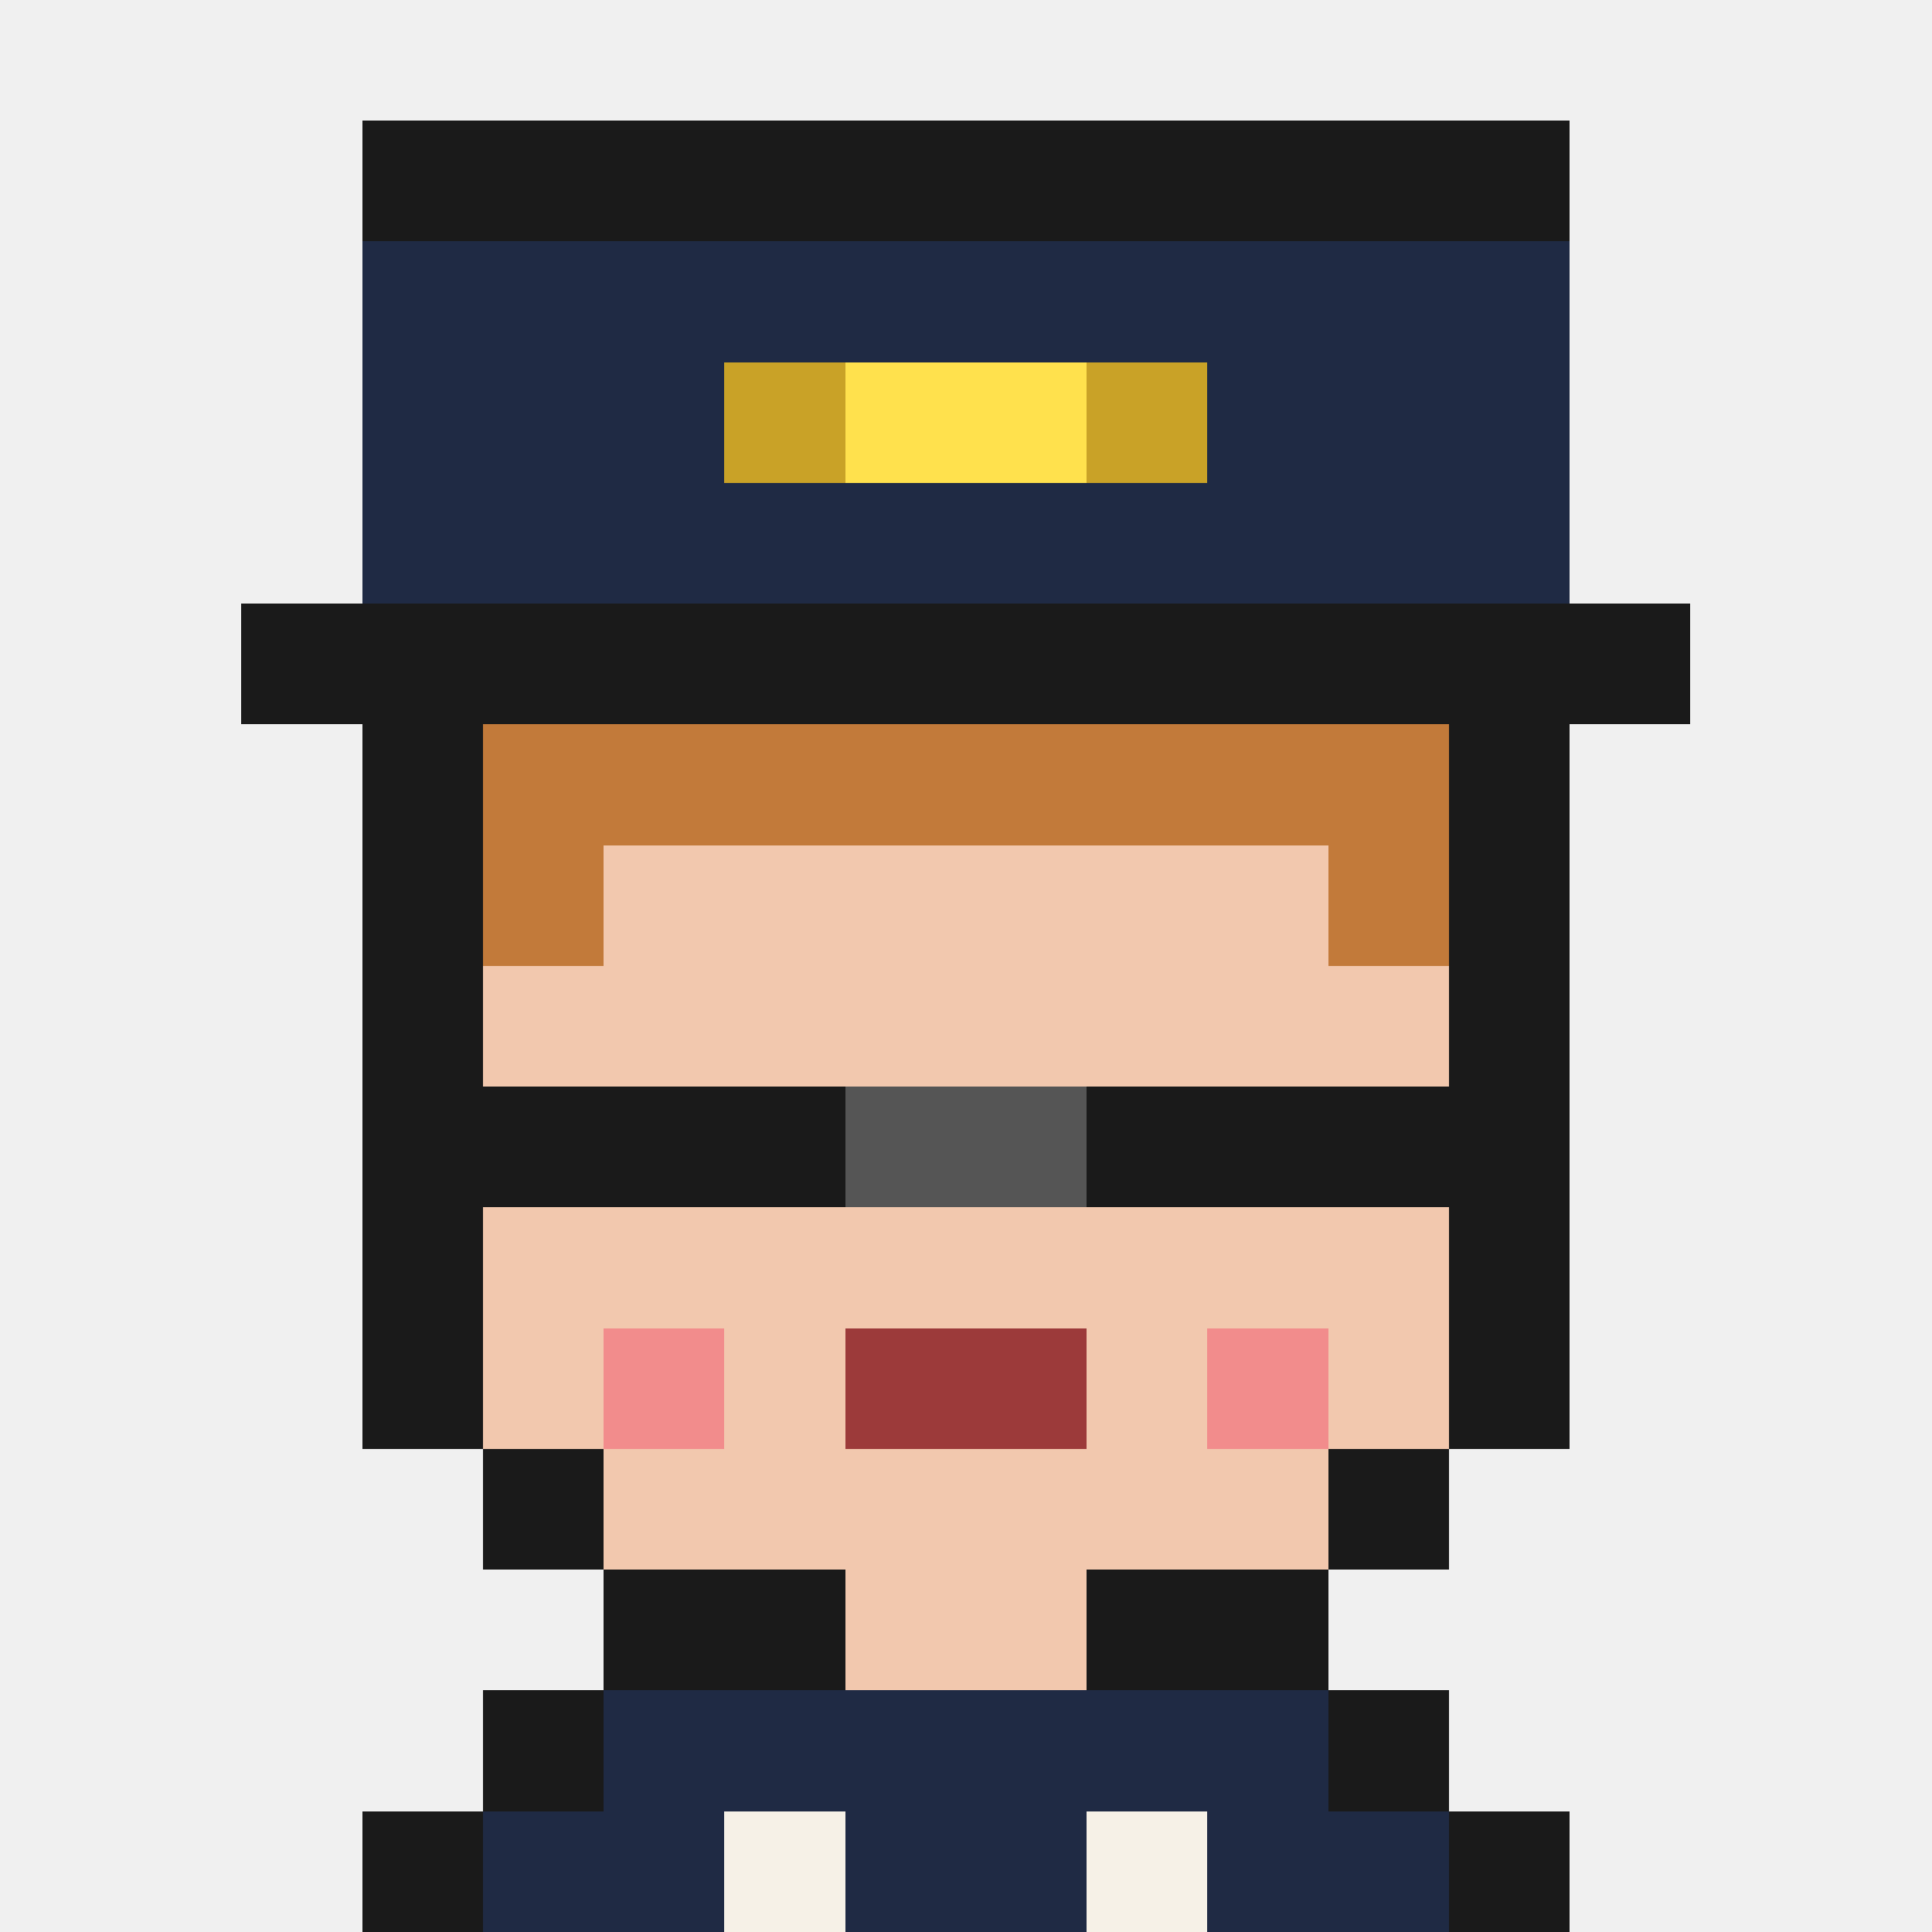
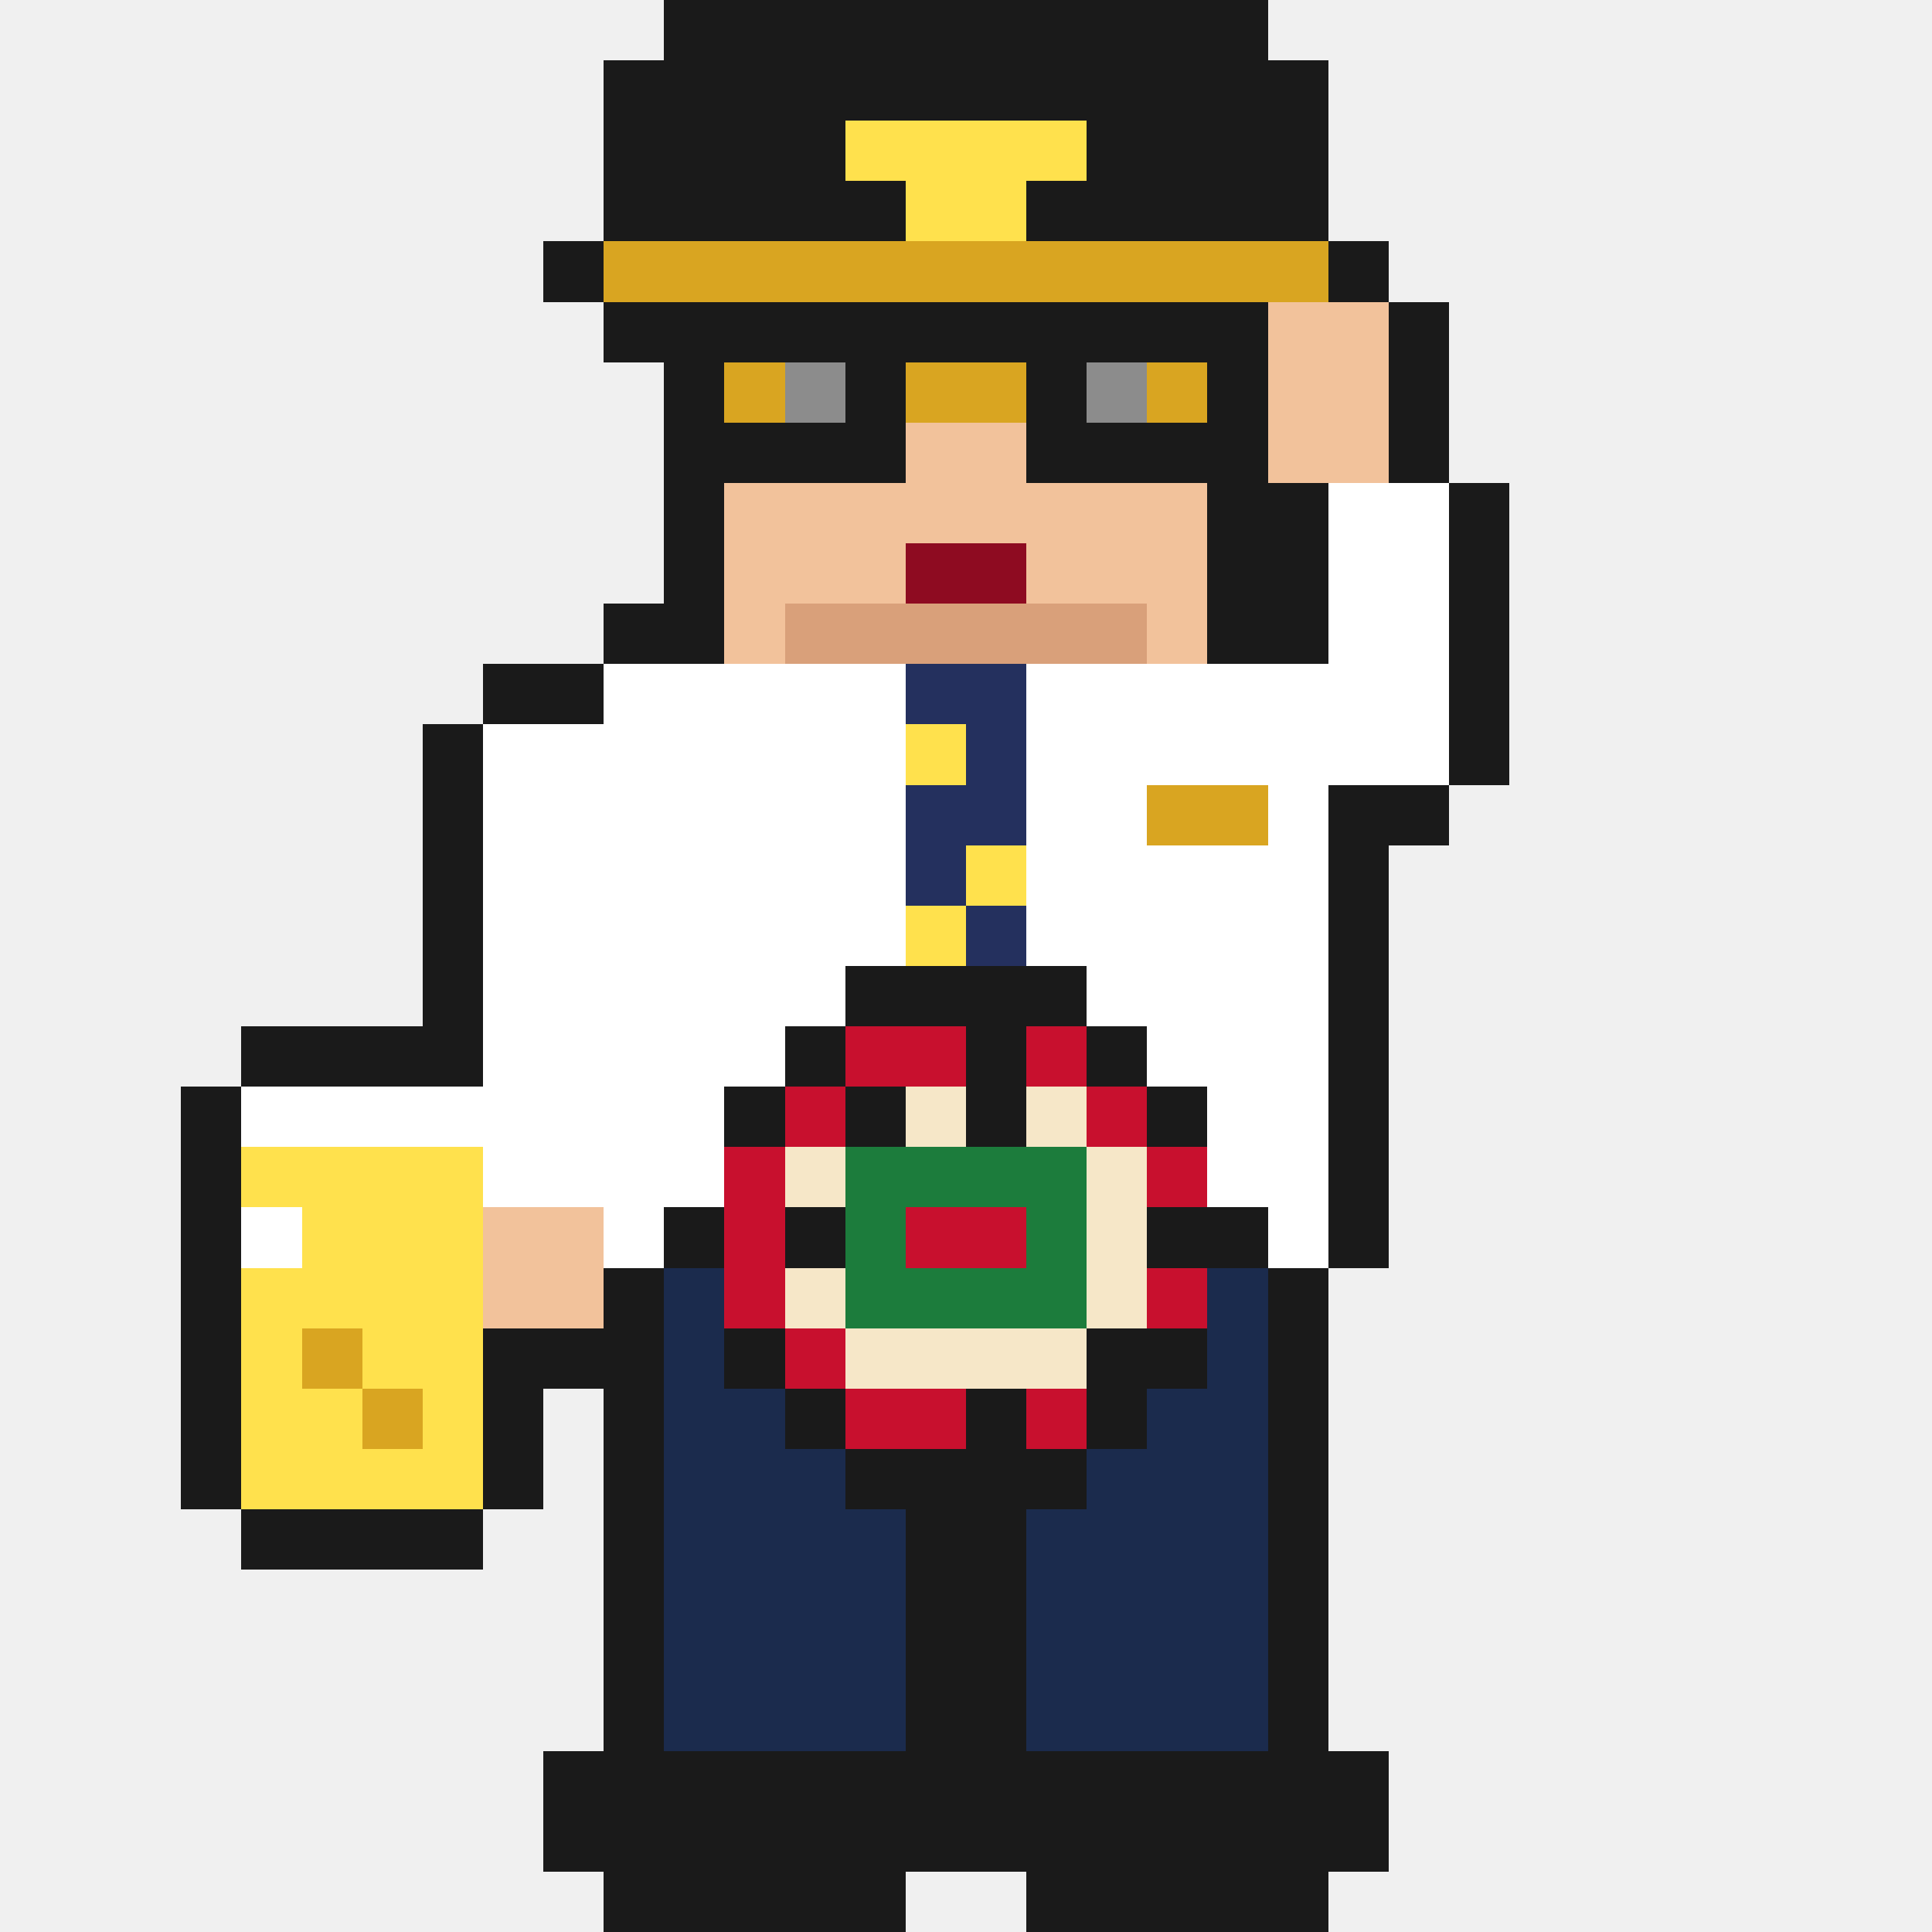
- <svg xmlns="http://www.w3.org/2000/svg" width="64" height="64" viewBox="0 0 16 16" shape-rendering="crispEdges">
-   <path fill="#1A1A1A" d="M3 1h10v1h-10zM2 5h12v1h-12zM3 6h1v1h-1zM12 6h1v1h-1zM3 7h1v1h-1zM12 7h1v1h-1zM3 8h1v1h-1zM12 8h1v1h-1zM3 9h4v1h-4zM9 9h4v1h-4zM3 10h1v1h-1zM12 10h1v1h-1zM3 11h1v1h-1zM12 11h1v1h-1zM4 12h1v1h-1zM11 12h1v1h-1zM5 13h2v1h-2zM9 13h2v1h-2zM4 14h1v1h-1zM11 14h1v1h-1zM3 15h1v1h-1zM12 15h1v1h-1z" />
-   <path fill="#1F2A44" d="M3 2h10v1h-10zM3 3h3v1h-3zM10 3h3v1h-3zM3 4h10v1h-10zM5 14h6v1h-6zM4 15h2v1h-2zM7 15h2v1h-2zM10 15h2v1h-2z" />
-   <path fill="#C9A227" d="M6 3h1v1h-1zM9 3h1v1h-1z" />
-   <path fill="#FFE14D" d="M7 3h2v1h-2z" />
-   <path fill="#C27A3A" d="M4 6h8v1h-8zM4 7h1v1h-1zM11 7h1v1h-1z" />
-   <path fill="#F2C8AE" d="M5 7h6v1h-6zM4 8h8v1h-8zM4 10h8v1h-8zM4 11h1v1h-1zM6 11h1v1h-1zM9 11h1v1h-1zM11 11h1v1h-1zM5 12h6v1h-6zM7 13h2v1h-2z" />
-   <path fill="#555555" d="M7 9h2v1h-2z" />
-   <path fill="#F28C8C" d="M5 11h1v1h-1zM10 11h1v1h-1z" />
-   <path fill="#9C3A3A" d="M7 11h2v1h-2z" />
-   <path fill="#F6F1E7" d="M6 15h1v1h-1zM9 15h1v1h-1z" />
+ <svg xmlns="http://www.w3.org/2000/svg" width="64" height="64" viewBox="0 0 32 32" shape-rendering="crispEdges">
+   <path fill="#1A1A1A" d="M11 0h10v1h-10zM10 1h12v1h-12zM10 2h4v1h-4zM18 2h4v1h-4zM10 3h5v1h-5zM17 3h5v1h-5zM9 4h1v1h-1zM22 4h1v1h-1zM10 5h11v1h-11zM23 5h1v1h-1zM11 6h1v1h-1zM14 6h1v1h-1zM17 6h1v1h-1zM20 6h1v1h-1zM23 6h1v1h-1zM11 7h4v1h-4zM17 7h4v1h-4zM23 7h1v1h-1zM11 8h1v1h-1zM20 8h2v1h-2zM24 8h1v1h-1zM11 9h1v1h-1zM20 9h2v1h-2zM24 9h1v1h-1zM10 10h2v1h-2zM20 10h2v1h-2zM24 10h1v1h-1zM8 11h2v1h-2zM24 11h1v1h-1zM7 12h1v1h-1zM24 12h1v1h-1zM7 13h1v1h-1zM22 13h2v1h-2zM7 14h1v1h-1zM22 14h1v1h-1zM7 15h1v1h-1zM22 15h1v1h-1zM7 16h1v1h-1zM14 16h4v1h-4zM22 16h1v1h-1zM4 17h4v1h-4zM13 17h1v1h-1zM16 17h1v1h-1zM18 17h1v1h-1zM22 17h1v1h-1zM3 18h1v1h-1zM12 18h1v1h-1zM14 18h1v1h-1zM16 18h1v1h-1zM19 18h1v1h-1zM22 18h1v1h-1zM3 19h1v1h-1zM22 19h1v1h-1zM3 20h1v1h-1zM11 20h1v1h-1zM13 20h1v1h-1zM19 20h2v1h-2zM22 20h1v1h-1zM3 21h1v1h-1zM10 21h1v1h-1zM21 21h1v1h-1zM3 22h1v1h-1zM8 22h3v1h-3zM12 22h1v1h-1zM18 22h2v1h-2zM21 22h1v1h-1zM3 23h1v1h-1zM8 23h1v1h-1zM10 23h1v1h-1zM13 23h1v1h-1zM16 23h1v1h-1zM18 23h1v1h-1zM21 23h1v1h-1zM3 24h1v1h-1zM8 24h1v1h-1zM10 24h1v1h-1zM14 24h4v1h-4zM21 24h1v1h-1zM4 25h4v1h-4zM10 25h1v1h-1zM15 25h2v1h-2zM21 25h1v1h-1zM10 26h1v1h-1zM15 26h2v1h-2zM21 26h1v1h-1zM10 27h1v1h-1zM15 27h2v1h-2zM21 27h1v1h-1zM10 28h1v1h-1zM15 28h2v1h-2zM21 28h1v1h-1zM9 29h14v1h-14zM9 30h14v1h-14zM10 31h5v1h-5zM17 31h5v1h-5z" />
+   <path fill="#FFE14D" d="M14 2h4v1h-4zM15 3h2v1h-2zM15 12h1v1h-1zM16 14h1v1h-1zM15 15h1v1h-1zM4 19h4v1h-4zM5 20h3v1h-3zM4 21h4v1h-4zM4 22h1v1h-1zM6 22h2v1h-2zM4 23h2v1h-2zM7 23h1v1h-1zM4 24h4v1h-4z" />
+   <path fill="#D9A521" d="M10 4h12v1h-12zM12 6h1v1h-1zM15 6h2v1h-2zM19 6h1v1h-1zM19 13h2v1h-2zM5 22h1v1h-1zM6 23h1v1h-1z" />
+   <path fill="#F2C29B" d="M21 5h2v1h-2zM21 6h2v1h-2zM15 7h2v1h-2zM21 7h2v1h-2zM12 8h8v1h-8zM12 9h3v1h-3zM17 9h3v1h-3zM12 10h1v1h-1zM19 10h1v1h-1zM8 20h2v1h-2zM8 21h2v1h-2z" />
+   <path fill="#8C8C8C" d="M13 6h1v1h-1zM18 6h1v1h-1z" />
+   <path fill="#FFFFFF" d="M22 8h2v1h-2zM22 9h2v1h-2zM22 10h2v1h-2zM10 11h5v1h-5zM17 11h7v1h-7zM8 12h7v1h-7zM17 12h7v1h-7zM8 13h7v1h-7zM17 13h2v1h-2zM21 13h1v1h-1zM8 14h7v1h-7zM17 14h5v1h-5zM8 15h7v1h-7zM17 15h5v1h-5zM8 16h6v1h-6zM18 16h4v1h-4zM8 17h5v1h-5zM19 17h3v1h-3zM4 18h8v1h-8zM20 18h2v1h-2zM8 19h4v1h-4zM20 19h2v1h-2zM4 20h1v1h-1zM10 20h1v1h-1zM21 20h1v1h-1z" />
+   <path fill="#8E0B21" d="M15 9h2v1h-2z" />
+   <path fill="#D9A07A" d="M13 10h6v1h-6z" />
+   <path fill="#24305E" d="M15 11h2v1h-2zM16 12h1v1h-1zM15 13h2v1h-2zM15 14h1v1h-1zM16 15h1v1h-1z" />
+   <path fill="#C8102E" d="M14 17h2v1h-2zM17 17h1v1h-1zM13 18h1v1h-1zM18 18h1v1h-1zM12 19h1v1h-1zM19 19h1v1h-1zM12 20h1v1h-1zM15 20h2v1h-2zM12 21h1v1h-1zM19 21h1v1h-1zM13 22h1v1h-1zM14 23h2v1h-2zM17 23h1v1h-1z" />
+   <path fill="#F6E7C8" d="M15 18h1v1h-1zM17 18h1v1h-1zM13 19h1v1h-1zM18 19h1v1h-1zM18 20h1v1h-1zM13 21h1v1h-1zM18 21h1v1h-1zM14 22h4v1h-4z" />
+   <path fill="#1C7C3C" d="M14 19h4v1h-4zM14 20h1v1h-1zM17 20h1v1h-1zM14 21h4v1h-4z" />
+   <path fill="#1B2B4D" d="M11 21h1v1h-1zM20 21h1v1h-1zM11 22h1v1h-1zM20 22h1v1h-1zM11 23h2v1h-2zM19 23h2v1h-2zM11 24h3v1h-3zM18 24h3v1h-3zM11 25h4v1h-4zM17 25h4v1h-4zM11 26h4v1h-4zM17 26h4v1h-4zM11 27h4v1h-4zM17 27h4v1h-4zM11 28h4v1h-4zM17 28h4v1h-4z" />
</svg>
